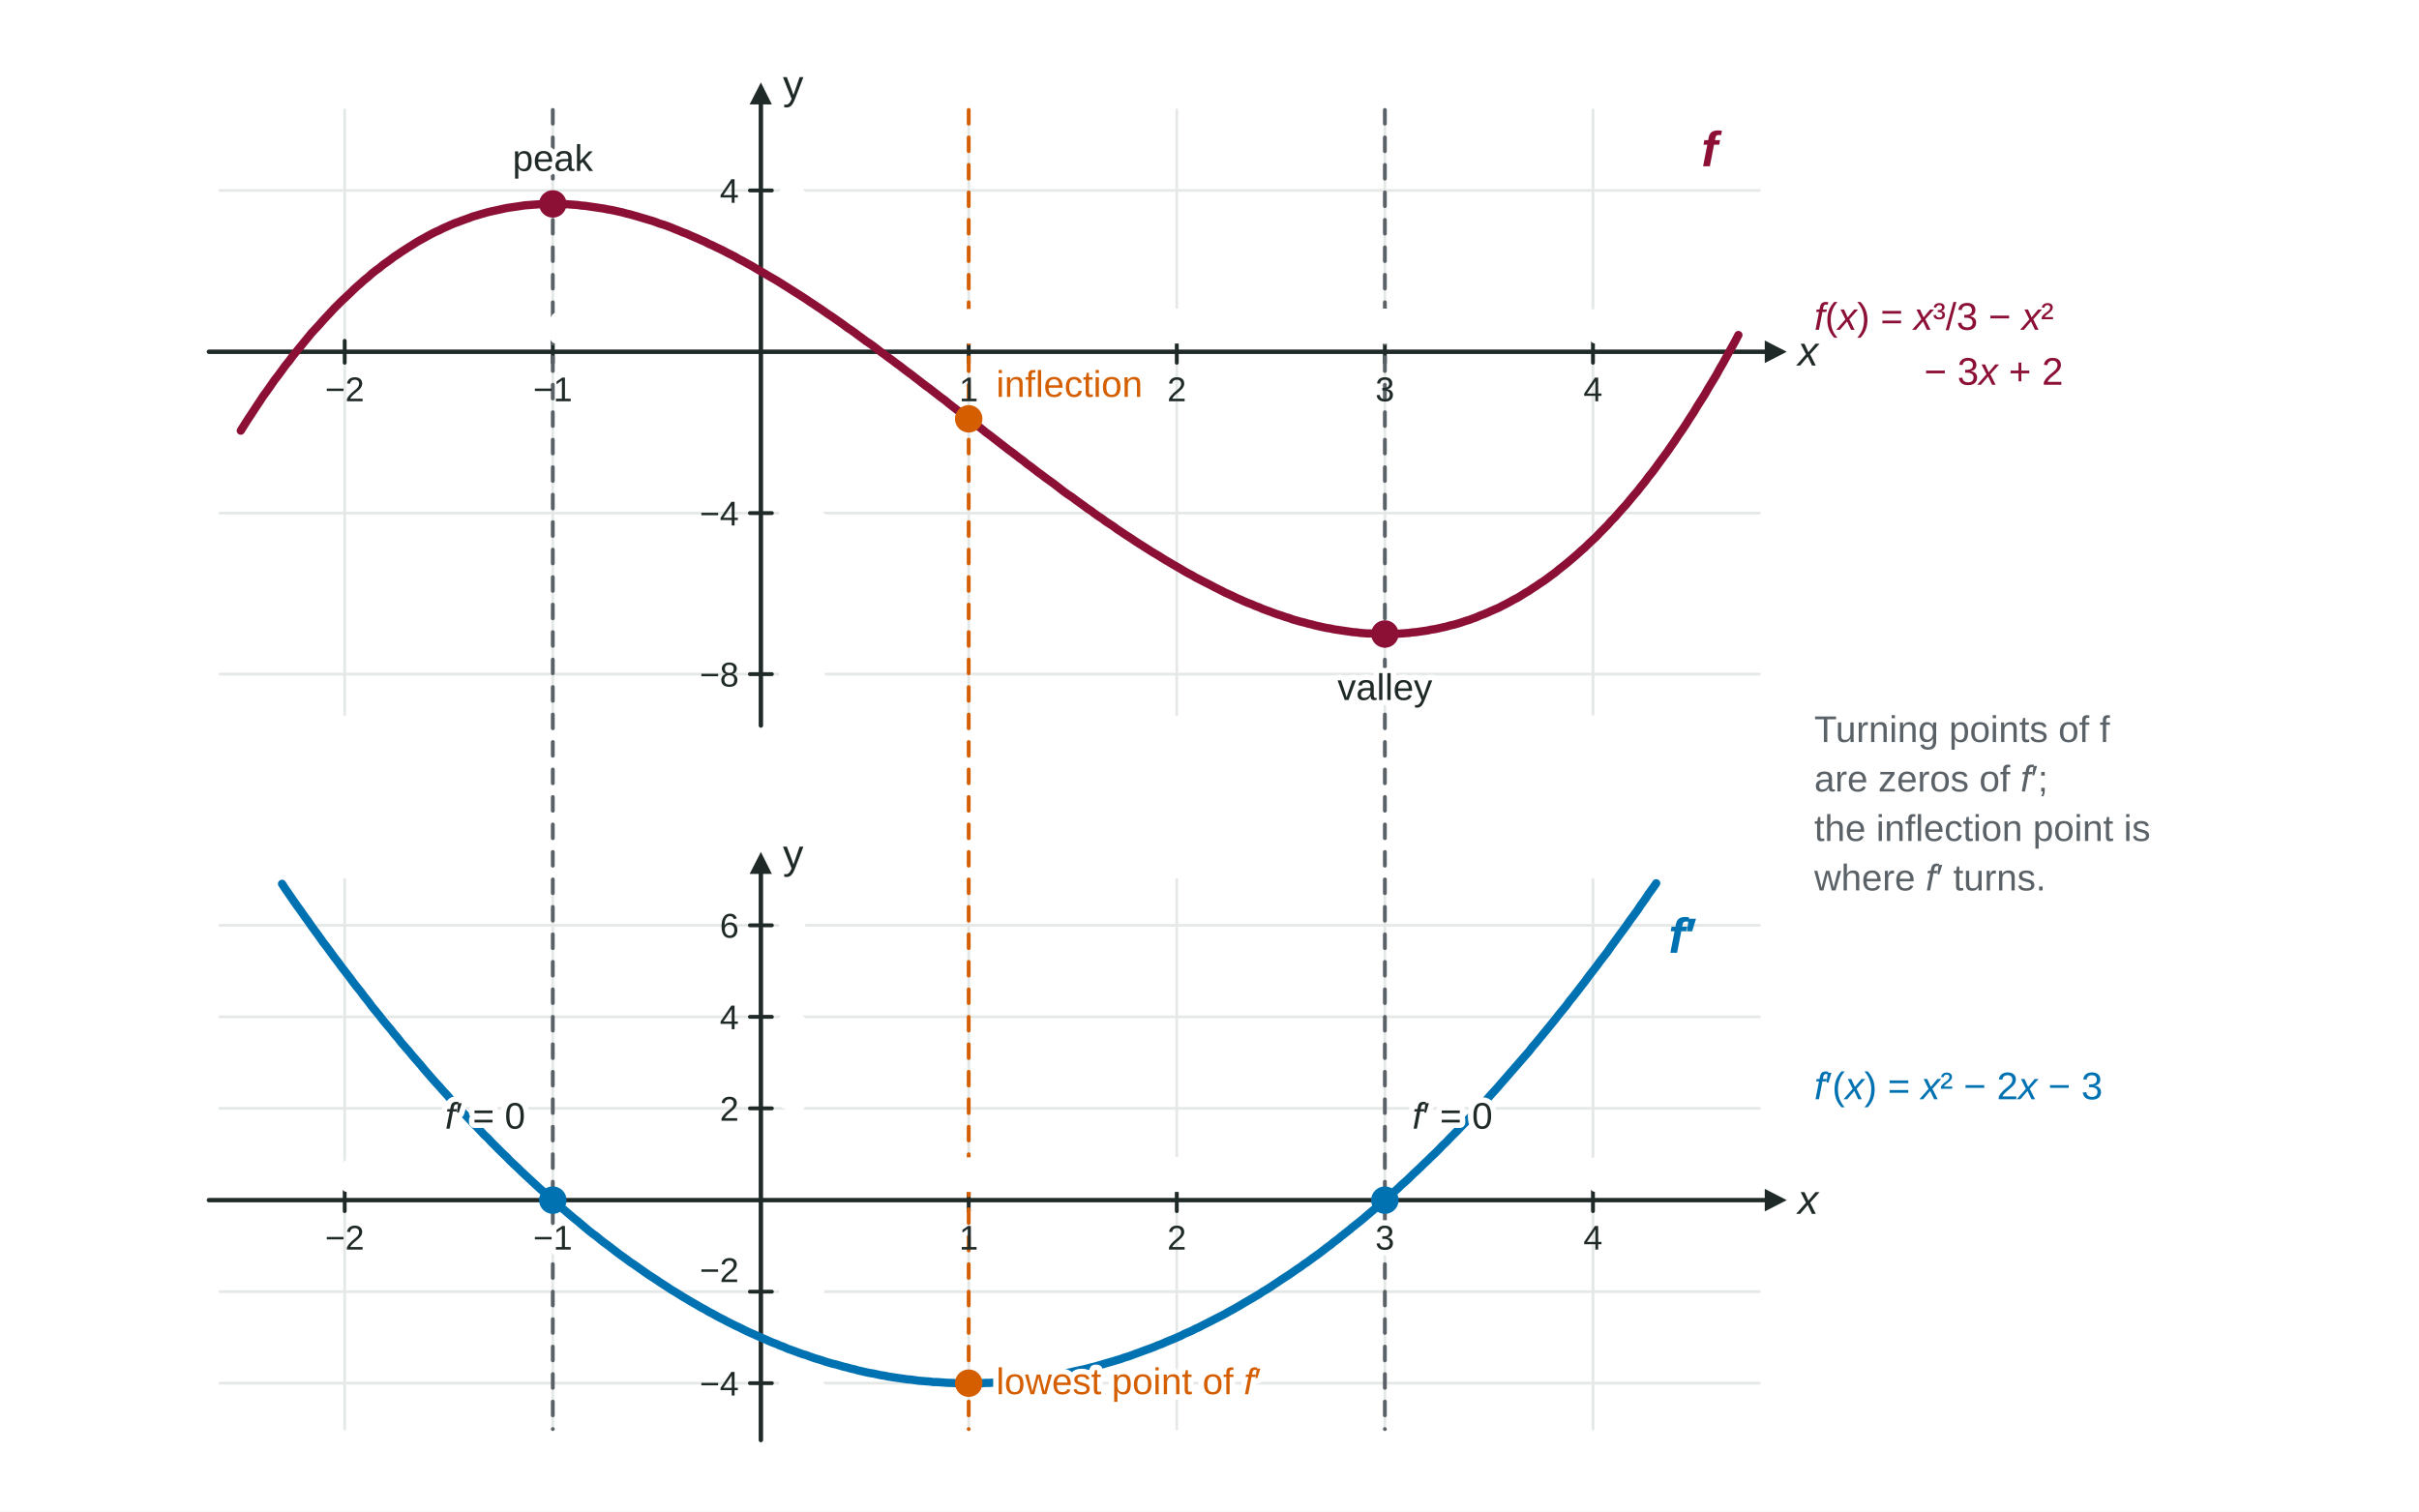
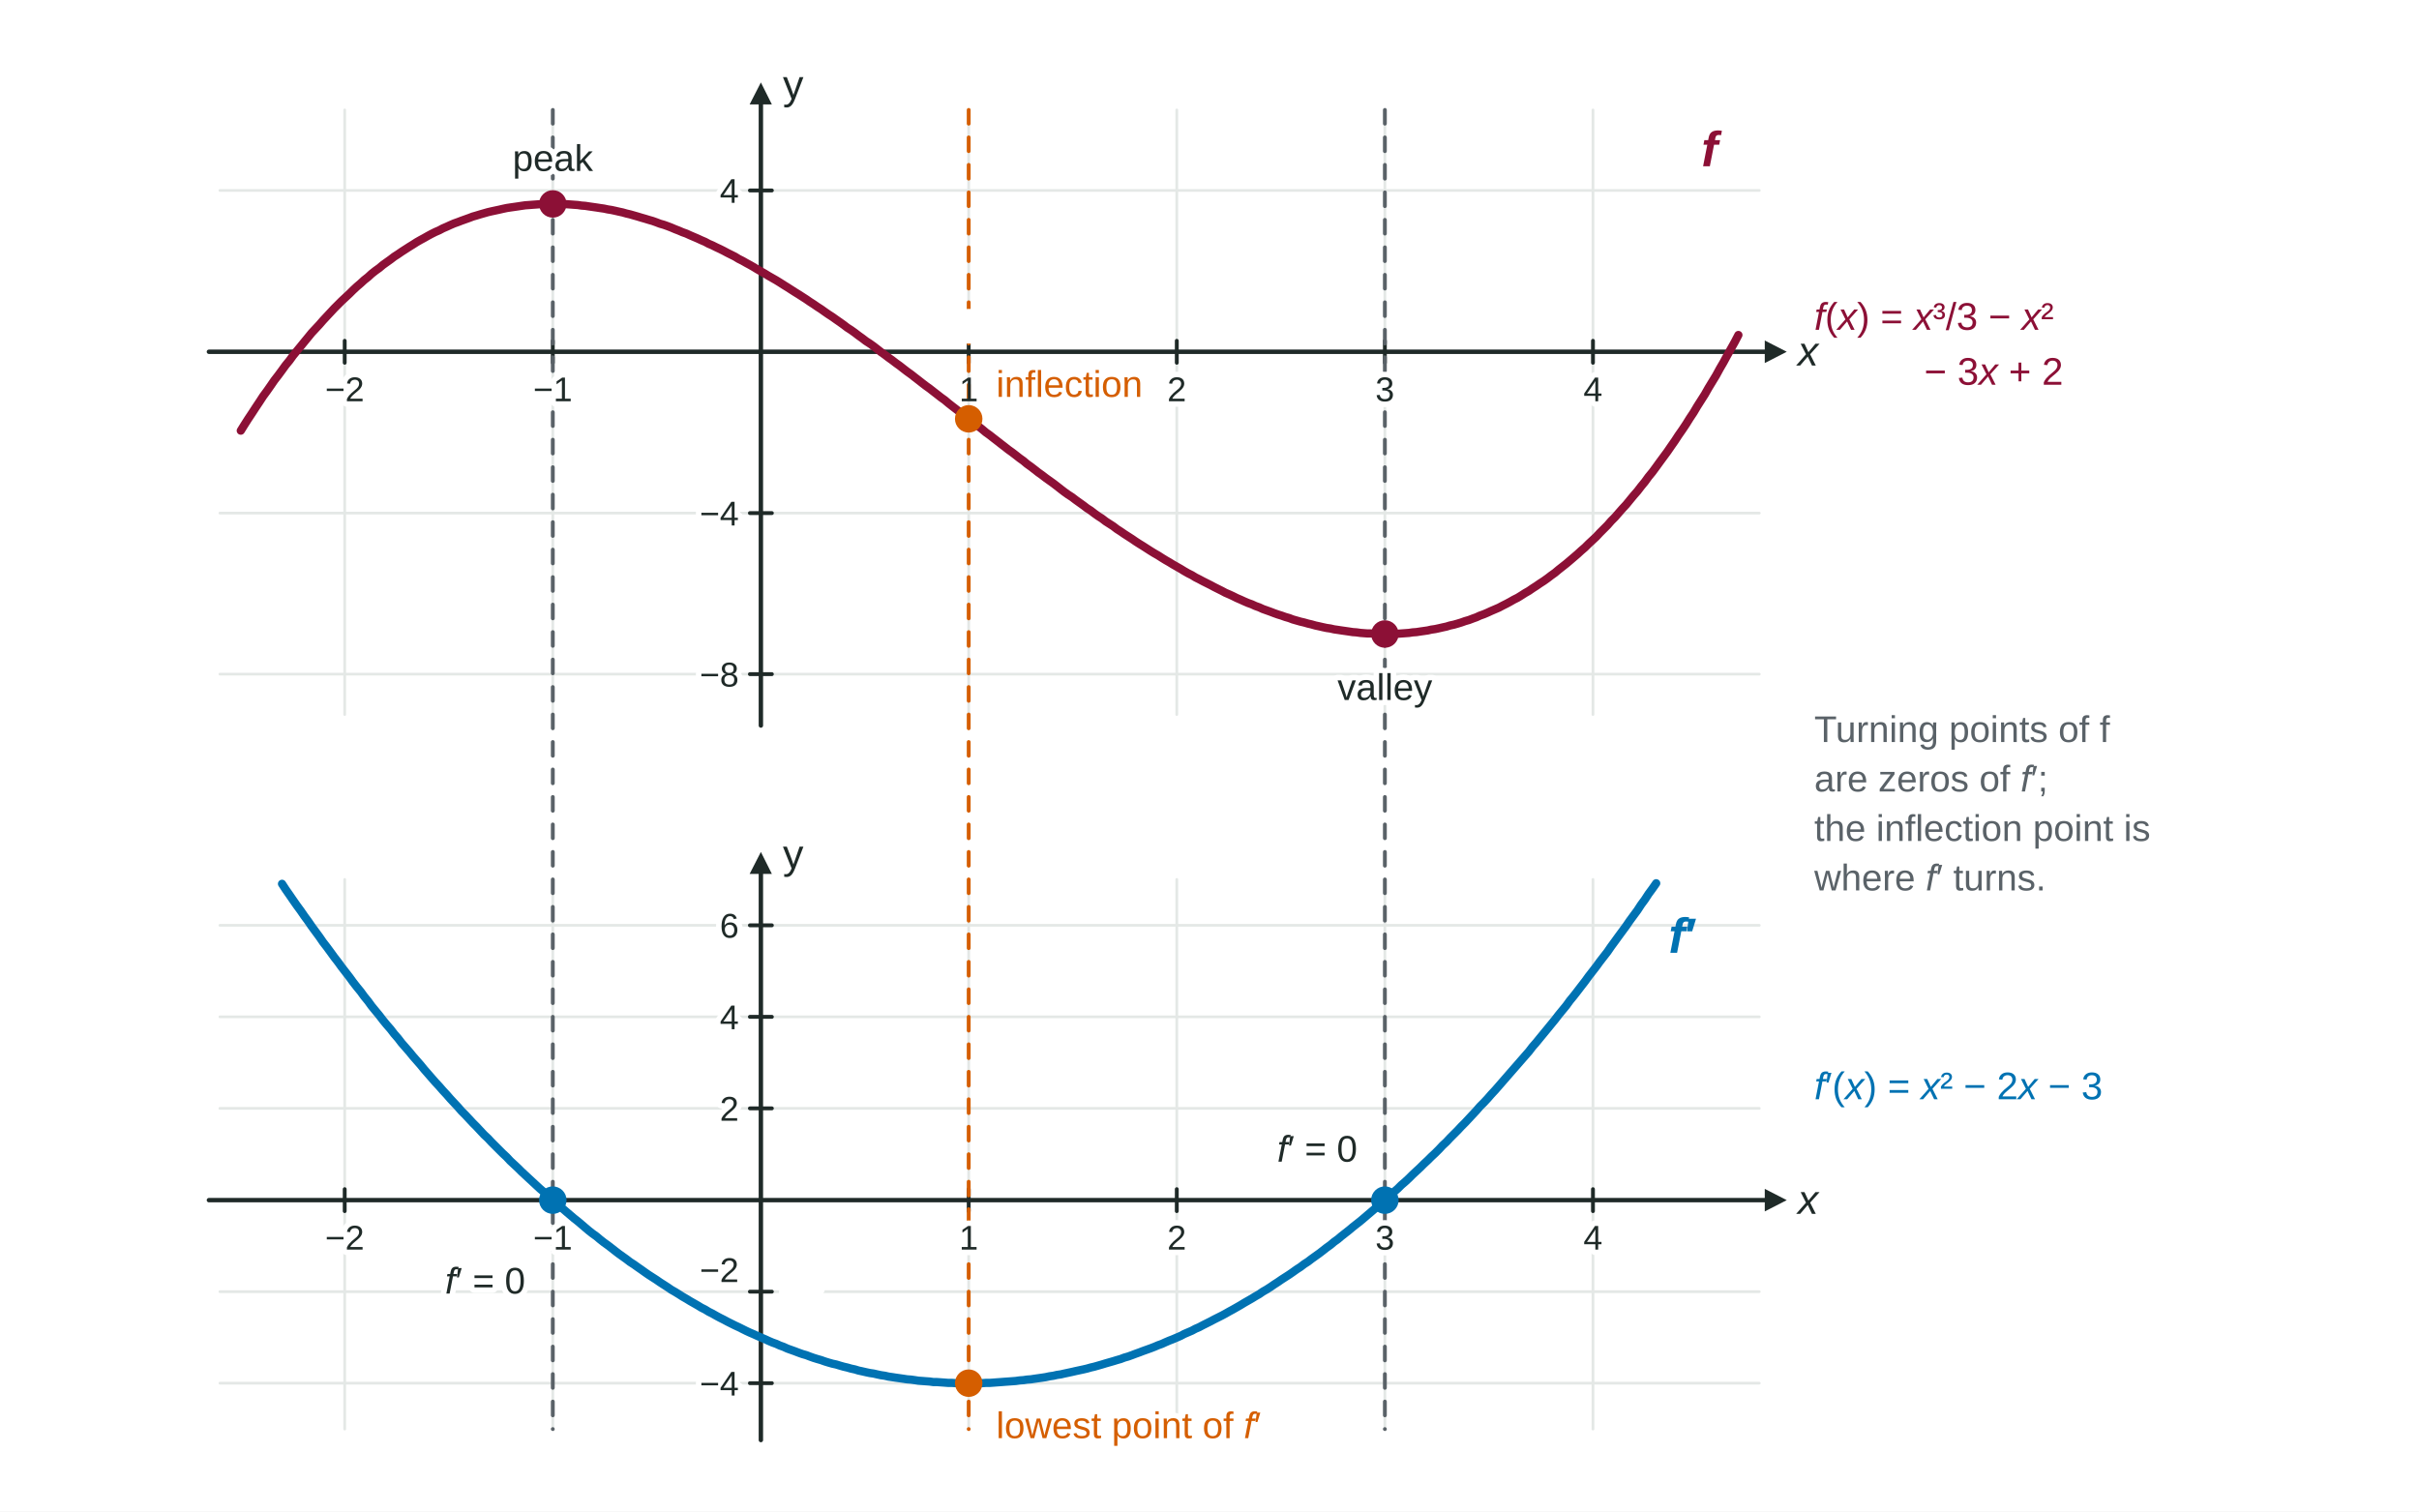
<svg xmlns="http://www.w3.org/2000/svg" viewBox="0 0 880 550" width="880" height="550" role="img" aria-labelledby="sketch-f-fprime-t sketch-f-fprime-d" font-family="Arial, Helvetica, sans-serif">
  <rect width="880" height="550" fill="#FFFFFF" />
  <line x1="125.4" y1="40" x2="125.4" y2="260" stroke="#E4E8E6" stroke-width="1" stroke-linecap="round" />
  <line x1="201.1" y1="40" x2="201.1" y2="260" stroke="#E4E8E6" stroke-width="1" stroke-linecap="round" />
  <line x1="276.8" y1="40" x2="276.8" y2="260" stroke="#E4E8E6" stroke-width="1" stroke-linecap="round" />
  <line x1="352.4" y1="40" x2="352.4" y2="260" stroke="#E4E8E6" stroke-width="1" stroke-linecap="round" />
  <line x1="428.1" y1="40" x2="428.1" y2="260" stroke="#E4E8E6" stroke-width="1" stroke-linecap="round" />
  <line x1="503.8" y1="40" x2="503.8" y2="260" stroke="#E4E8E6" stroke-width="1" stroke-linecap="round" />
  <line x1="579.5" y1="40" x2="579.5" y2="260" stroke="#E4E8E6" stroke-width="1" stroke-linecap="round" />
  <line x1="80" y1="245.3" x2="640" y2="245.3" stroke="#E4E8E6" stroke-width="1" stroke-linecap="round" />
  <line x1="80" y1="186.7" x2="640" y2="186.7" stroke="#E4E8E6" stroke-width="1" stroke-linecap="round" />
  <line x1="80" y1="69.3" x2="640" y2="69.3" stroke="#E4E8E6" stroke-width="1" stroke-linecap="round" />
  <line x1="76" y1="128" x2="644" y2="128" stroke="#1F2A28" stroke-width="1.6" stroke-linecap="round" />
  <polygon points="650,128 642,132.1 642,123.9" fill="#1F2A28" />
  <line x1="276.8" y1="264" x2="276.8" y2="36" stroke="#1F2A28" stroke-width="1.6" stroke-linecap="round" />
  <polygon points="276.8,30 280.8,38 272.7,38" fill="#1F2A28" />
  <line x1="125.4" y1="124" x2="125.4" y2="132" stroke="#1F2A28" stroke-width="1.4" stroke-linecap="round" />
  <line x1="201.1" y1="124" x2="201.1" y2="132" stroke="#1F2A28" stroke-width="1.4" stroke-linecap="round" />
  <line x1="352.4" y1="124" x2="352.4" y2="132" stroke="#1F2A28" stroke-width="1.4" stroke-linecap="round" />
  <line x1="428.1" y1="124" x2="428.1" y2="132" stroke="#1F2A28" stroke-width="1.4" stroke-linecap="round" />
  <line x1="503.8" y1="124" x2="503.8" y2="132" stroke="#1F2A28" stroke-width="1.4" stroke-linecap="round" />
  <line x1="579.5" y1="124" x2="579.5" y2="132" stroke="#1F2A28" stroke-width="1.4" stroke-linecap="round" />
  <line x1="272.8" y1="245.3" x2="280.8" y2="245.3" stroke="#1F2A28" stroke-width="1.4" stroke-linecap="round" />
  <line x1="272.8" y1="186.7" x2="280.8" y2="186.7" stroke="#1F2A28" stroke-width="1.4" stroke-linecap="round" />
  <line x1="272.8" y1="69.3" x2="280.8" y2="69.3" stroke="#1F2A28" stroke-width="1.4" stroke-linecap="round" />
  <text x="654" y="133" font-size="15" fill="#1F2A28" font-style="italic">x</text>
  <text x="284.8" y="36" font-size="15" fill="#1F2A28">y</text>
  <line x1="125.4" y1="320" x2="125.4" y2="520" stroke="#E4E8E6" stroke-width="1" stroke-linecap="round" />
  <line x1="201.1" y1="320" x2="201.1" y2="520" stroke="#E4E8E6" stroke-width="1" stroke-linecap="round" />
  <line x1="276.8" y1="320" x2="276.8" y2="520" stroke="#E4E8E6" stroke-width="1" stroke-linecap="round" />
  <line x1="352.4" y1="320" x2="352.4" y2="520" stroke="#E4E8E6" stroke-width="1" stroke-linecap="round" />
  <line x1="428.1" y1="320" x2="428.1" y2="520" stroke="#E4E8E6" stroke-width="1" stroke-linecap="round" />
  <line x1="503.8" y1="320" x2="503.8" y2="520" stroke="#E4E8E6" stroke-width="1" stroke-linecap="round" />
  <line x1="579.5" y1="320" x2="579.5" y2="520" stroke="#E4E8E6" stroke-width="1" stroke-linecap="round" />
  <line x1="80" y1="503.3" x2="640" y2="503.3" stroke="#E4E8E6" stroke-width="1" stroke-linecap="round" />
  <line x1="80" y1="470" x2="640" y2="470" stroke="#E4E8E6" stroke-width="1" stroke-linecap="round" />
  <line x1="80" y1="403.3" x2="640" y2="403.3" stroke="#E4E8E6" stroke-width="1" stroke-linecap="round" />
  <line x1="80" y1="370" x2="640" y2="370" stroke="#E4E8E6" stroke-width="1" stroke-linecap="round" />
  <line x1="80" y1="336.7" x2="640" y2="336.7" stroke="#E4E8E6" stroke-width="1" stroke-linecap="round" />
  <line x1="76" y1="436.7" x2="644" y2="436.7" stroke="#1F2A28" stroke-width="1.6" stroke-linecap="round" />
  <polygon points="650,436.7 642,440.8 642,432.6" fill="#1F2A28" />
  <line x1="276.8" y1="524" x2="276.8" y2="316" stroke="#1F2A28" stroke-width="1.6" stroke-linecap="round" />
  <polygon points="276.8,310 280.8,318 272.7,318" fill="#1F2A28" />
  <line x1="125.4" y1="432.7" x2="125.4" y2="440.7" stroke="#1F2A28" stroke-width="1.4" stroke-linecap="round" />
  <line x1="201.1" y1="432.7" x2="201.1" y2="440.7" stroke="#1F2A28" stroke-width="1.4" stroke-linecap="round" />
  <line x1="352.4" y1="432.7" x2="352.4" y2="440.7" stroke="#1F2A28" stroke-width="1.4" stroke-linecap="round" />
  <line x1="428.1" y1="432.7" x2="428.1" y2="440.7" stroke="#1F2A28" stroke-width="1.4" stroke-linecap="round" />
  <line x1="503.8" y1="432.7" x2="503.8" y2="440.7" stroke="#1F2A28" stroke-width="1.4" stroke-linecap="round" />
  <line x1="579.5" y1="432.7" x2="579.5" y2="440.7" stroke="#1F2A28" stroke-width="1.4" stroke-linecap="round" />
  <line x1="272.8" y1="503.3" x2="280.8" y2="503.3" stroke="#1F2A28" stroke-width="1.4" stroke-linecap="round" />
  <line x1="272.8" y1="470" x2="280.8" y2="470" stroke="#1F2A28" stroke-width="1.4" stroke-linecap="round" />
  <line x1="272.8" y1="403.3" x2="280.8" y2="403.3" stroke="#1F2A28" stroke-width="1.4" stroke-linecap="round" />
  <line x1="272.8" y1="370" x2="280.8" y2="370" stroke="#1F2A28" stroke-width="1.4" stroke-linecap="round" />
  <line x1="272.8" y1="336.7" x2="280.8" y2="336.7" stroke="#1F2A28" stroke-width="1.4" stroke-linecap="round" />
  <text x="654" y="441.7" font-size="15" fill="#1F2A28" font-style="italic">x</text>
  <text x="284.8" y="316" font-size="15" fill="#1F2A28">y</text>
  <line x1="201.1" y1="40" x2="201.1" y2="520" stroke="#5A6268" stroke-width="1.4" stroke-dasharray="5 5" stroke-linecap="round" />
  <line x1="503.8" y1="40" x2="503.8" y2="520" stroke="#5A6268" stroke-width="1.4" stroke-dasharray="5 5" stroke-linecap="round" />
  <line x1="352.4" y1="40" x2="352.4" y2="520" stroke="#D55E00" stroke-width="1.4" stroke-dasharray="5 5" stroke-linecap="round" />
  <path d="M87.6 156.7L88.9 154.6L90.3 152.4L91.7 150.3L93 148.3L94.4 146.2L95.7 144.2L97.1 142.3L98.5 140.3L99.8 138.4L101.2 136.6L102.6 134.7L103.9 132.9L105.3 131.2L106.6 129.4L108 127.7L109.4 126L110.7 124.4L112.1 122.7L113.4 121.1L114.8 119.6L116.2 118.1L117.5 116.6L118.9 115.1L120.3 113.6L121.6 112.2L123 110.8L124.3 109.5L125.7 108.2L127.1 106.9L128.4 105.6L129.8 104.3L131.2 103.1L132.5 101.9L133.9 100.8L135.2 99.6L136.6 98.5L138 97.5L139.3 96.4L140.7 95.4L142.1 94.4L143.4 93.4L144.8 92.5L146.1 91.6L147.5 90.7L148.9 89.8L150.2 89L151.6 88.1L153 87.3L154.3 86.6L155.7 85.8L157 85.1L158.4 84.4L159.8 83.8L161.1 83.1L162.5 82.5L163.8 81.9L165.2 81.3L166.6 80.8L167.9 80.3L169.3 79.8L170.7 79.3L172 78.8L173.4 78.4L174.7 78L176.1 77.6L177.5 77.2L178.8 76.9L180.2 76.6L181.6 76.3L182.9 76L184.3 75.7L185.6 75.5L187 75.3L188.4 75.1L189.7 74.9L191.1 74.7L192.5 74.6L193.8 74.5L195.2 74.4L196.5 74.3L197.9 74.3L199.3 74.2L200.6 74.2L202 74.2L203.4 74.2L204.7 74.3L206.1 74.3L207.4 74.4L208.8 74.5L210.2 74.6L211.5 74.8L212.9 74.9L214.2 75.1L215.6 75.3L217 75.5L218.3 75.7L219.7 75.9L221.1 76.2L222.4 76.4L223.8 76.7L225.1 77L226.5 77.3L227.9 77.7L229.2 78L230.6 78.4L232 78.8L233.3 79.2L234.7 79.6L236 80L237.4 80.4L238.8 80.9L240.1 81.4L241.5 81.8L242.9 82.3L244.2 82.8L245.6 83.4L246.9 83.9L248.3 84.5L249.7 85L251 85.6L252.4 86.2L253.8 86.8L255.1 87.4L256.5 88L257.8 88.7L259.2 89.3L260.6 90L261.9 90.6L263.3 91.3L264.6 92L266 92.7L267.4 93.4L268.7 94.2L270.1 94.9L271.5 95.7L272.8 96.4L274.2 97.2L275.5 98L276.9 98.8L278.3 99.6L279.6 100.4L281 101.2L282.4 102L283.7 102.8L285.1 103.7L286.4 104.5L287.8 105.4L289.2 106.3L290.5 107.1L291.9 108L293.3 108.9L294.6 109.8L296 110.7L297.3 111.6L298.7 112.5L300.1 113.5L301.4 114.4L302.8 115.3L304.2 116.3L305.5 117.2L306.9 118.2L308.2 119.2L309.6 120.1L311 121.1L312.3 122.1L313.7 123.1L315 124.1L316.4 125L317.8 126L319.1 127L320.5 128.1L321.9 129.1L323.2 130.1L324.6 131.1L325.9 132.1L327.3 133.1L328.7 134.2L330 135.2L331.4 136.2L332.8 137.3L334.1 138.3L335.5 139.4L336.8 140.4L338.2 141.4L339.6 142.5L340.9 143.5L342.3 144.6L343.7 145.6L345 146.7L346.4 147.8L347.7 148.8L349.1 149.9L350.5 150.9L351.8 152L353.2 153L354.6 154.1L355.9 155.1L357.3 156.2L358.6 157.3L360 158.3L361.4 159.4L362.7 160.4L364.1 161.5L365.4 162.5L366.8 163.6L368.2 164.6L369.5 165.6L370.9 166.7L372.3 167.7L373.6 168.8L375 169.8L376.3 170.8L377.7 171.9L379.1 172.9L380.4 173.9L381.8 174.9L383.2 175.9L384.5 176.9L385.9 178L387.2 179L388.6 180L390 180.9L391.3 181.9L392.7 182.9L394.1 183.9L395.4 184.9L396.8 185.8L398.1 186.8L399.5 187.8L400.9 188.7L402.2 189.7L403.6 190.6L405 191.5L406.3 192.5L407.7 193.4L409 194.3L410.4 195.2L411.8 196.1L413.1 197L414.5 197.9L415.8 198.7L417.2 199.6L418.6 200.5L419.9 201.3L421.3 202.1L422.7 203L424 203.8L425.4 204.6L426.7 205.4L428.1 206.2L429.5 207L430.8 207.8L432.2 208.6L433.6 209.3L434.9 210.1L436.3 210.8L437.6 211.5L439 212.2L440.4 212.9L441.7 213.6L443.1 214.3L444.5 215L445.8 215.7L447.2 216.3L448.5 216.9L449.9 217.6L451.3 218.2L452.6 218.8L454 219.4L455.4 219.9L456.7 220.5L458.1 221L459.4 221.6L460.8 222.1L462.2 222.6L463.5 223.1L464.9 223.6L466.2 224L467.6 224.5L469 224.9L470.3 225.4L471.7 225.8L473.1 226.2L474.4 226.5L475.8 226.9L477.1 227.2L478.5 227.6L479.9 227.9L481.2 228.2L482.6 228.5L484 228.7L485.3 229L486.7 229.2L488 229.4L489.4 229.6L490.8 229.8L492.1 230L493.5 230.1L494.9 230.3L496.2 230.4L497.6 230.5L498.9 230.5L500.3 230.6L501.7 230.6L503 230.7L504.4 230.7L505.8 230.6L507.1 230.6L508.5 230.6L509.8 230.5L511.2 230.4L512.6 230.3L513.9 230.1L515.3 230L516.6 229.8L518 229.6L519.4 229.4L520.7 229.1L522.1 228.9L523.5 228.6L524.8 228.3L526.2 228L527.5 227.6L528.9 227.3L530.3 226.9L531.6 226.5L533 226L534.4 225.6L535.7 225.1L537.1 224.6L538.4 224L539.8 223.5L541.2 222.9L542.5 222.3L543.9 221.7L545.3 221.1L546.6 220.4L548 219.7L549.3 219L550.7 218.2L552.1 217.5L553.4 216.7L554.8 215.8L556.2 215L557.5 214.1L558.9 213.2L560.2 212.3L561.6 211.4L563 210.4L564.3 209.4L565.7 208.4L567 207.3L568.4 206.2L569.8 205.1L571.1 204L572.5 202.8L573.9 201.6L575.2 200.4L576.6 199.2L577.9 197.9L579.3 196.6L580.7 195.3L582 193.9L583.4 192.5L584.8 191.1L586.1 189.6L587.5 188.2L588.8 186.7L590.2 185.1L591.6 183.6L592.9 182L594.3 180.3L595.7 178.7L597 177L598.4 175.3L599.7 173.5L601.1 171.8L602.5 169.9L603.8 168.1L605.2 166.2L606.6 164.3L607.9 162.4L609.3 160.4L610.6 158.4L612 156.4L613.4 154.3L614.7 152.2L616.1 150.1L617.4 147.9L618.8 145.7L620.2 143.5L621.5 141.2L622.9 138.9L624.3 136.6L625.6 134.2L627 131.8L628.3 129.4L629.7 126.9L631.1 124.4L632.4 121.9" fill="none" stroke="#8C1036" stroke-width="3" stroke-linejoin="round" stroke-linecap="round" />
  <path d="M102.6 321.6L103.9 323.6L105.3 325.6L106.6 327.5L108 329.5L109.4 331.4L110.7 333.3L112.1 335.2L113.4 337.1L114.8 339L116.2 340.9L117.5 342.8L118.9 344.6L120.3 346.5L121.6 348.3L123 350.1L124.3 351.9L125.7 353.7L127.1 355.5L128.4 357.3L129.8 359.1L131.2 360.8L132.5 362.6L133.9 364.3L135.2 366.1L136.6 367.8L138 369.5L139.3 371.2L140.7 372.9L142.1 374.5L143.4 376.2L144.8 377.8L146.1 379.5L147.5 381.1L148.9 382.7L150.2 384.3L151.6 385.9L153 387.5L154.3 389.1L155.7 390.7L157 392.2L158.4 393.8L159.8 395.3L161.1 396.8L162.5 398.3L163.8 399.8L165.2 401.3L166.6 402.8L167.9 404.3L169.3 405.7L170.7 407.2L172 408.6L173.4 410L174.7 411.4L176.1 412.9L177.5 414.2L178.8 415.6L180.2 417L181.6 418.4L182.9 419.7L184.3 421L185.6 422.4L187 423.7L188.4 425L189.7 426.3L191.1 427.6L192.5 428.9L193.8 430.1L195.2 431.4L196.5 432.6L197.9 433.8L199.3 435.1L200.6 436.3L202 437.5L203.4 438.7L204.7 439.8L206.1 441L207.4 442.1L208.8 443.3L210.2 444.4L211.5 445.5L212.9 446.7L214.2 447.8L215.6 448.9L217 449.9L218.3 451L219.7 452.1L221.1 453.1L222.4 454.1L223.8 455.2L225.1 456.2L226.5 457.2L227.9 458.2L229.2 459.2L230.6 460.1L232 461.1L233.3 462L234.7 463L236 463.9L237.4 464.8L238.8 465.7L240.1 466.6L241.5 467.5L242.9 468.4L244.2 469.3L245.6 470.1L246.9 470.9L248.3 471.8L249.7 472.6L251 473.4L252.4 474.2L253.8 475L255.1 475.8L256.5 476.5L257.8 477.3L259.2 478L260.6 478.8L261.9 479.5L263.3 480.2L264.6 480.9L266 481.6L267.4 482.3L268.7 482.9L270.1 483.6L271.5 484.3L272.8 484.9L274.2 485.5L275.5 486.1L276.9 486.7L278.3 487.3L279.6 487.9L281 488.5L282.4 489L283.7 489.6L285.1 490.1L286.4 490.7L287.8 491.2L289.2 491.7L290.5 492.2L291.9 492.7L293.3 493.1L294.6 493.6L296 494.1L297.3 494.5L298.7 494.9L300.1 495.4L301.4 495.8L302.8 496.2L304.2 496.5L305.5 496.9L306.9 497.3L308.2 497.6L309.6 498L311 498.3L312.3 498.7L313.7 499L315 499.3L316.4 499.6L317.8 499.8L319.1 500.1L320.5 500.4L321.9 500.6L323.2 500.9L324.6 501.1L325.9 501.3L327.3 501.5L328.7 501.7L330 501.9L331.4 502L332.8 502.2L334.1 502.4L335.5 502.5L336.8 502.6L338.2 502.7L339.6 502.9L340.9 502.9L342.3 503L343.7 503.1L345 503.2L346.4 503.2L347.7 503.3L349.1 503.3L350.5 503.3L351.8 503.3L353.2 503.3L354.6 503.3L355.9 503.3L357.3 503.3L358.6 503.2L360 503.2L361.4 503.1L362.7 503L364.1 502.9L365.4 502.8L366.8 502.7L368.2 502.6L369.5 502.5L370.9 502.3L372.3 502.2L373.6 502L375 501.9L376.3 501.7L377.7 501.5L379.1 501.3L380.4 501.1L381.8 500.8L383.2 500.6L384.5 500.3L385.9 500.1L387.2 499.8L388.6 499.5L390 499.2L391.3 498.9L392.7 498.6L394.1 498.3L395.4 498L396.8 497.6L398.1 497.3L399.5 496.9L400.9 496.5L402.2 496.1L403.6 495.7L405 495.3L406.3 494.9L407.7 494.5L409 494L410.4 493.6L411.8 493.1L413.1 492.6L414.5 492.1L415.8 491.6L417.2 491.1L418.6 490.6L419.9 490.1L421.3 489.5L422.7 489L424 488.4L425.4 487.8L426.7 487.3L428.1 486.7L429.5 486.1L430.8 485.4L432.2 484.8L433.6 484.2L434.9 483.5L436.3 482.9L437.6 482.2L439 481.5L440.4 480.8L441.7 480.1L443.1 479.4L444.5 478.7L445.8 478L447.2 477.2L448.5 476.5L449.9 475.7L451.3 474.9L452.6 474.1L454 473.3L455.4 472.5L456.7 471.7L458.1 470.9L459.4 470L460.8 469.2L462.2 468.3L463.5 467.4L464.9 466.5L466.2 465.6L467.6 464.7L469 463.8L470.3 462.9L471.7 461.9L473.1 461L474.4 460L475.8 459.1L477.1 458.1L478.5 457.1L479.9 456.1L481.2 455.1L482.6 454L484 453L485.3 451.9L486.7 450.9L488 449.8L489.4 448.7L490.8 447.6L492.1 446.5L493.5 445.4L494.9 444.3L496.2 443.2L497.6 442L498.9 440.9L500.3 439.7L501.7 438.5L503 437.3L504.4 436.1L505.8 434.9L507.1 433.7L508.5 432.5L509.8 431.2L511.2 430L512.6 428.7L513.9 427.4L515.3 426.1L516.6 424.9L518 423.5L519.4 422.2L520.7 420.9L522.1 419.6L523.5 418.2L524.8 416.8L526.2 415.5L527.5 414.1L528.9 412.7L530.3 411.3L531.6 409.9L533 408.5L534.4 407L535.7 405.6L537.1 404.1L538.4 402.6L539.8 401.2L541.2 399.7L542.5 398.2L543.9 396.7L545.3 395.1L546.6 393.6L548 392L549.3 390.5L550.7 388.9L552.1 387.3L553.4 385.8L554.8 384.2L556.2 382.6L557.5 380.9L558.9 379.3L560.2 377.7L561.6 376L563 374.3L564.3 372.7L565.7 371L567 369.3L568.4 367.6L569.8 365.9L571.1 364.1L572.5 362.4L573.9 360.6L575.2 358.9L576.6 357.1L577.9 355.3L579.3 353.5L580.7 351.7L582 349.9L583.4 348.1L584.8 346.3L586.1 344.4L587.5 342.5L588.8 340.7L590.2 338.8L591.6 336.9L592.9 335L594.3 333.1L595.7 331.2L597 329.2L598.4 327.3L599.7 325.3L601.1 323.4L602.5 321.4" fill="none" stroke="#0072B2" stroke-width="3" stroke-linejoin="round" stroke-linecap="round" />
  <circle cx="201.1" cy="74.2" r="5" fill="#8C1036" />
  <circle cx="503.8" cy="230.7" r="5" fill="#8C1036" />
  <circle cx="352.4" cy="152.4" r="5" fill="#D55E00" />
  <circle cx="201.1" cy="436.7" r="5" fill="#0072B2" />
  <circle cx="503.8" cy="436.7" r="5" fill="#0072B2" />
  <circle cx="352.4" cy="503.3" r="5" fill="#D55E00" />
  <text x="201.1" y="62.2" font-size="13.5" fill="#FFFFFF" text-anchor="middle" stroke="#FFFFFF" stroke-width="4" stroke-linejoin="round">peak</text>
  <text x="201.1" y="62.2" font-size="13.5" fill="#1F2A28" text-anchor="middle">peak</text>
  <text x="503.8" y="254.7" font-size="13.5" fill="#FFFFFF" text-anchor="middle" stroke="#FFFFFF" stroke-width="4" stroke-linejoin="round">valley</text>
  <text x="503.8" y="254.7" font-size="13.5" fill="#1F2A28" text-anchor="middle">valley</text>
  <text x="362.4" y="144.4" font-size="13.5" fill="#FFFFFF" stroke="#FFFFFF" stroke-width="4" stroke-linejoin="round">inflection</text>
  <text x="362.4" y="144.4" font-size="13.5" fill="#D55E00">inflection</text>
-   <text x="191.1" y="410.7" font-size="13.5" fill="#FFFFFF" text-anchor="end" stroke="#FFFFFF" stroke-width="4" stroke-linejoin="round">
+   <text x="191.1" y="470.7" font-size="13.5" fill="#FFFFFF" text-anchor="end" stroke="#FFFFFF" stroke-width="4" stroke-linejoin="round">
    <tspan font-style="italic">f</tspan>′ = 0</text>
-   <text x="191.1" y="410.7" font-size="13.5" fill="#1F2A28" text-anchor="end">
+   <text x="191.1" y="470.7" font-size="13.5" fill="#1F2A28" text-anchor="end">
    <tspan font-style="italic">f</tspan>′ = 0</text>
-   <text x="513.8" y="410.7" font-size="13.5" fill="#FFFFFF" stroke="#FFFFFF" stroke-width="4" stroke-linejoin="round">
+   <text x="493.8" y="422.7" font-size="13.5" fill="#FFFFFF" text-anchor="end" stroke="#FFFFFF" stroke-width="4" stroke-linejoin="round">
    <tspan font-style="italic">f</tspan>′ = 0</text>
-   <text x="513.8" y="410.7" font-size="13.5" fill="#1F2A28">
+   <text x="493.8" y="422.7" font-size="13.5" fill="#1F2A28" text-anchor="end">
    <tspan font-style="italic">f</tspan>′ = 0</text>
-   <text x="362.4" y="507.3" font-size="13.5" fill="#FFFFFF" stroke="#FFFFFF" stroke-width="4" stroke-linejoin="round">lowest point of <tspan font-style="italic">f</tspan>′</text>
-   <text x="362.4" y="507.3" font-size="13.5" fill="#D55E00">lowest point of <tspan font-style="italic">f</tspan>′</text>
+   <text x="362.4" y="523.3" font-size="13.5" fill="#FFFFFF" stroke="#FFFFFF" stroke-width="4" stroke-linejoin="round">lowest point of <tspan font-style="italic">f</tspan>′</text>
+   <text x="362.4" y="523.3" font-size="13.5" fill="#D55E00">lowest point of <tspan font-style="italic">f</tspan>′</text>
  <text x="624.9" y="60.5" font-size="18" fill="#8C1036" text-anchor="end" font-weight="bold">
    <tspan font-style="italic">f</tspan>
  </text>
  <text x="617.3" y="346.7" font-size="18" fill="#0072B2" text-anchor="end" font-weight="bold">
    <tspan font-style="italic">f</tspan>′</text>
  <text x="660" y="120" font-size="14" fill="#8C1036">
    <tspan font-style="italic">f</tspan>(<tspan font-style="italic">x</tspan>) = <tspan font-style="italic">x</tspan>³/3 − <tspan font-style="italic">x</tspan>²</text>
  <text x="700" y="140" font-size="14" fill="#8C1036">− 3<tspan font-style="italic">x</tspan> + 2</text>
  <text x="660" y="400" font-size="14" fill="#0072B2">
    <tspan font-style="italic">f</tspan>′(<tspan font-style="italic">x</tspan>) = <tspan font-style="italic">x</tspan>² − 2<tspan font-style="italic">x</tspan> − 3</text>
  <text x="660" y="270" font-size="13.5" fill="#5A6268">Turning points of f</text>
  <text x="660" y="288" font-size="13.5" fill="#5A6268">are zeros of <tspan font-style="italic">f</tspan>′;</text>
  <text x="660" y="306" font-size="13.5" fill="#5A6268">the inflection point is</text>
  <text x="660" y="324" font-size="13.5" fill="#5A6268">where <tspan font-style="italic">f</tspan>′ turns.</text>
-   <text x="128.4" y="123" font-size="12.5" fill="#FFFFFF" text-anchor="start" stroke="#FFFFFF" stroke-width="4" stroke-linejoin="round">−2</text>
+   <text x="125.4" y="146" font-size="12.5" fill="#FFFFFF" text-anchor="middle" stroke="#FFFFFF" stroke-width="4" stroke-linejoin="round">−2</text>
  <text x="125.4" y="146" font-size="12.5" fill="#1F2A28" text-anchor="middle">−2</text>
-   <text x="201.1" y="123" font-size="12.5" fill="#FFFFFF" text-anchor="middle" stroke="#FFFFFF" stroke-width="4" stroke-linejoin="round">−1</text>
+   <text x="201.1" y="146" font-size="12.5" fill="#FFFFFF" text-anchor="middle" stroke="#FFFFFF" stroke-width="4" stroke-linejoin="round">−1</text>
  <text x="201.1" y="146" font-size="12.5" fill="#1F2A28" text-anchor="middle">−1</text>
  <text x="352.4" y="123" font-size="12.5" fill="#FFFFFF" text-anchor="middle" stroke="#FFFFFF" stroke-width="4" stroke-linejoin="round">1</text>
  <text x="352.4" y="146" font-size="12.5" fill="#1F2A28" text-anchor="middle">1</text>
-   <text x="428.1" y="123" font-size="12.5" fill="#FFFFFF" text-anchor="middle" stroke="#FFFFFF" stroke-width="4" stroke-linejoin="round">2</text>
+   <text x="428.1" y="146" font-size="12.5" fill="#FFFFFF" text-anchor="middle" stroke="#FFFFFF" stroke-width="4" stroke-linejoin="round">2</text>
  <text x="428.1" y="146" font-size="12.5" fill="#1F2A28" text-anchor="middle">2</text>
-   <text x="503.8" y="123" font-size="12.5" fill="#FFFFFF" text-anchor="middle" stroke="#FFFFFF" stroke-width="4" stroke-linejoin="round">3</text>
+   <text x="503.8" y="146" font-size="12.5" fill="#FFFFFF" text-anchor="middle" stroke="#FFFFFF" stroke-width="4" stroke-linejoin="round">3</text>
  <text x="503.8" y="146" font-size="12.5" fill="#1F2A28" text-anchor="middle">3</text>
-   <text x="579.5" y="123" font-size="12.5" fill="#FFFFFF" text-anchor="middle" stroke="#FFFFFF" stroke-width="4" stroke-linejoin="round">4</text>
+   <text x="579.5" y="146" font-size="12.5" fill="#FFFFFF" text-anchor="middle" stroke="#FFFFFF" stroke-width="4" stroke-linejoin="round">4</text>
  <text x="579.5" y="146" font-size="12.5" fill="#1F2A28" text-anchor="middle">4</text>
-   <text x="284.8" y="249.8" font-size="12.5" fill="#FFFFFF" text-anchor="start" stroke="#FFFFFF" stroke-width="4" stroke-linejoin="round">−8</text>
+   <text x="268.8" y="249.8" font-size="12.5" fill="#FFFFFF" text-anchor="end" stroke="#FFFFFF" stroke-width="4" stroke-linejoin="round">−8</text>
  <text x="268.8" y="249.8" font-size="12.5" fill="#1F2A28" text-anchor="end">−8</text>
-   <text x="284.8" y="191.2" font-size="12.5" fill="#FFFFFF" text-anchor="start" stroke="#FFFFFF" stroke-width="4" stroke-linejoin="round">−4</text>
+   <text x="268.8" y="191.2" font-size="12.5" fill="#FFFFFF" text-anchor="end" stroke="#FFFFFF" stroke-width="4" stroke-linejoin="round">−4</text>
  <text x="268.8" y="191.2" font-size="12.5" fill="#1F2A28" text-anchor="end">−4</text>
-   <text x="284.8" y="73.8" font-size="12.5" fill="#FFFFFF" text-anchor="start" stroke="#FFFFFF" stroke-width="4" stroke-linejoin="round">4</text>
+   <text x="268.8" y="73.8" font-size="12.5" fill="#FFFFFF" text-anchor="end" stroke="#FFFFFF" stroke-width="4" stroke-linejoin="round">4</text>
  <text x="268.8" y="73.8" font-size="12.5" fill="#1F2A28" text-anchor="end">4</text>
-   <text x="125.4" y="431.7" font-size="12.5" fill="#FFFFFF" text-anchor="middle" stroke="#FFFFFF" stroke-width="4" stroke-linejoin="round">−2</text>
+   <text x="125.4" y="454.7" font-size="12.5" fill="#FFFFFF" text-anchor="middle" stroke="#FFFFFF" stroke-width="4" stroke-linejoin="round">−2</text>
  <text x="125.4" y="454.7" font-size="12.5" fill="#1F2A28" text-anchor="middle">−2</text>
  <text x="201.1" y="454.7" font-size="12.5" fill="#FFFFFF" text-anchor="middle" stroke="#FFFFFF" stroke-width="4" stroke-linejoin="round">−1</text>
  <text x="201.1" y="454.7" font-size="12.5" fill="#1F2A28" text-anchor="middle">−1</text>
-   <text x="352.4" y="431.7" font-size="12.5" fill="#FFFFFF" text-anchor="middle" stroke="#FFFFFF" stroke-width="4" stroke-linejoin="round">1</text>
+   <text x="352.4" y="454.7" font-size="12.5" fill="#FFFFFF" text-anchor="middle" stroke="#FFFFFF" stroke-width="4" stroke-linejoin="round">1</text>
  <text x="352.4" y="454.7" font-size="12.5" fill="#1F2A28" text-anchor="middle">1</text>
-   <text x="428.1" y="431.7" font-size="12.5" fill="#FFFFFF" text-anchor="middle" stroke="#FFFFFF" stroke-width="4" stroke-linejoin="round">2</text>
+   <text x="428.1" y="454.7" font-size="12.5" fill="#FFFFFF" text-anchor="middle" stroke="#FFFFFF" stroke-width="4" stroke-linejoin="round">2</text>
  <text x="428.1" y="454.7" font-size="12.5" fill="#1F2A28" text-anchor="middle">2</text>
  <text x="503.8" y="454.7" font-size="12.5" fill="#FFFFFF" text-anchor="middle" stroke="#FFFFFF" stroke-width="4" stroke-linejoin="round">3</text>
  <text x="503.8" y="454.7" font-size="12.5" fill="#1F2A28" text-anchor="middle">3</text>
-   <text x="579.5" y="431.7" font-size="12.5" fill="#FFFFFF" text-anchor="middle" stroke="#FFFFFF" stroke-width="4" stroke-linejoin="round">4</text>
+   <text x="579.5" y="454.7" font-size="12.5" fill="#FFFFFF" text-anchor="middle" stroke="#FFFFFF" stroke-width="4" stroke-linejoin="round">4</text>
  <text x="579.5" y="454.7" font-size="12.5" fill="#1F2A28" text-anchor="middle">4</text>
-   <text x="284.8" y="507.8" font-size="12.5" fill="#FFFFFF" text-anchor="start" stroke="#FFFFFF" stroke-width="4" stroke-linejoin="round">−4</text>
+   <text x="268.8" y="507.8" font-size="12.5" fill="#FFFFFF" text-anchor="end" stroke="#FFFFFF" stroke-width="4" stroke-linejoin="round">−4</text>
  <text x="268.8" y="507.8" font-size="12.5" fill="#1F2A28" text-anchor="end">−4</text>
  <text x="284.8" y="474.5" font-size="12.5" fill="#FFFFFF" text-anchor="start" stroke="#FFFFFF" stroke-width="4" stroke-linejoin="round">−2</text>
  <text x="268.8" y="466.5" font-size="12.5" fill="#1F2A28" text-anchor="end">−2</text>
-   <text x="284.8" y="407.8" font-size="12.5" fill="#FFFFFF" text-anchor="start" stroke="#FFFFFF" stroke-width="4" stroke-linejoin="round">2</text>
+   <text x="268.8" y="407.8" font-size="12.5" fill="#FFFFFF" text-anchor="end" stroke="#FFFFFF" stroke-width="4" stroke-linejoin="round">2</text>
  <text x="268.8" y="407.8" font-size="12.5" fill="#1F2A28" text-anchor="end">2</text>
-   <text x="284.8" y="374.5" font-size="12.5" fill="#FFFFFF" text-anchor="start" stroke="#FFFFFF" stroke-width="4" stroke-linejoin="round">4</text>
+   <text x="268.8" y="374.5" font-size="12.5" fill="#FFFFFF" text-anchor="end" stroke="#FFFFFF" stroke-width="4" stroke-linejoin="round">4</text>
  <text x="268.8" y="374.5" font-size="12.5" fill="#1F2A28" text-anchor="end">4</text>
-   <text x="284.8" y="341.2" font-size="12.5" fill="#FFFFFF" text-anchor="start" stroke="#FFFFFF" stroke-width="4" stroke-linejoin="round">6</text>
+   <text x="268.8" y="341.2" font-size="12.5" fill="#FFFFFF" text-anchor="end" stroke="#FFFFFF" stroke-width="4" stroke-linejoin="round">6</text>
  <text x="268.8" y="341.2" font-size="12.5" fill="#1F2A28" text-anchor="end">6</text>
</svg>
